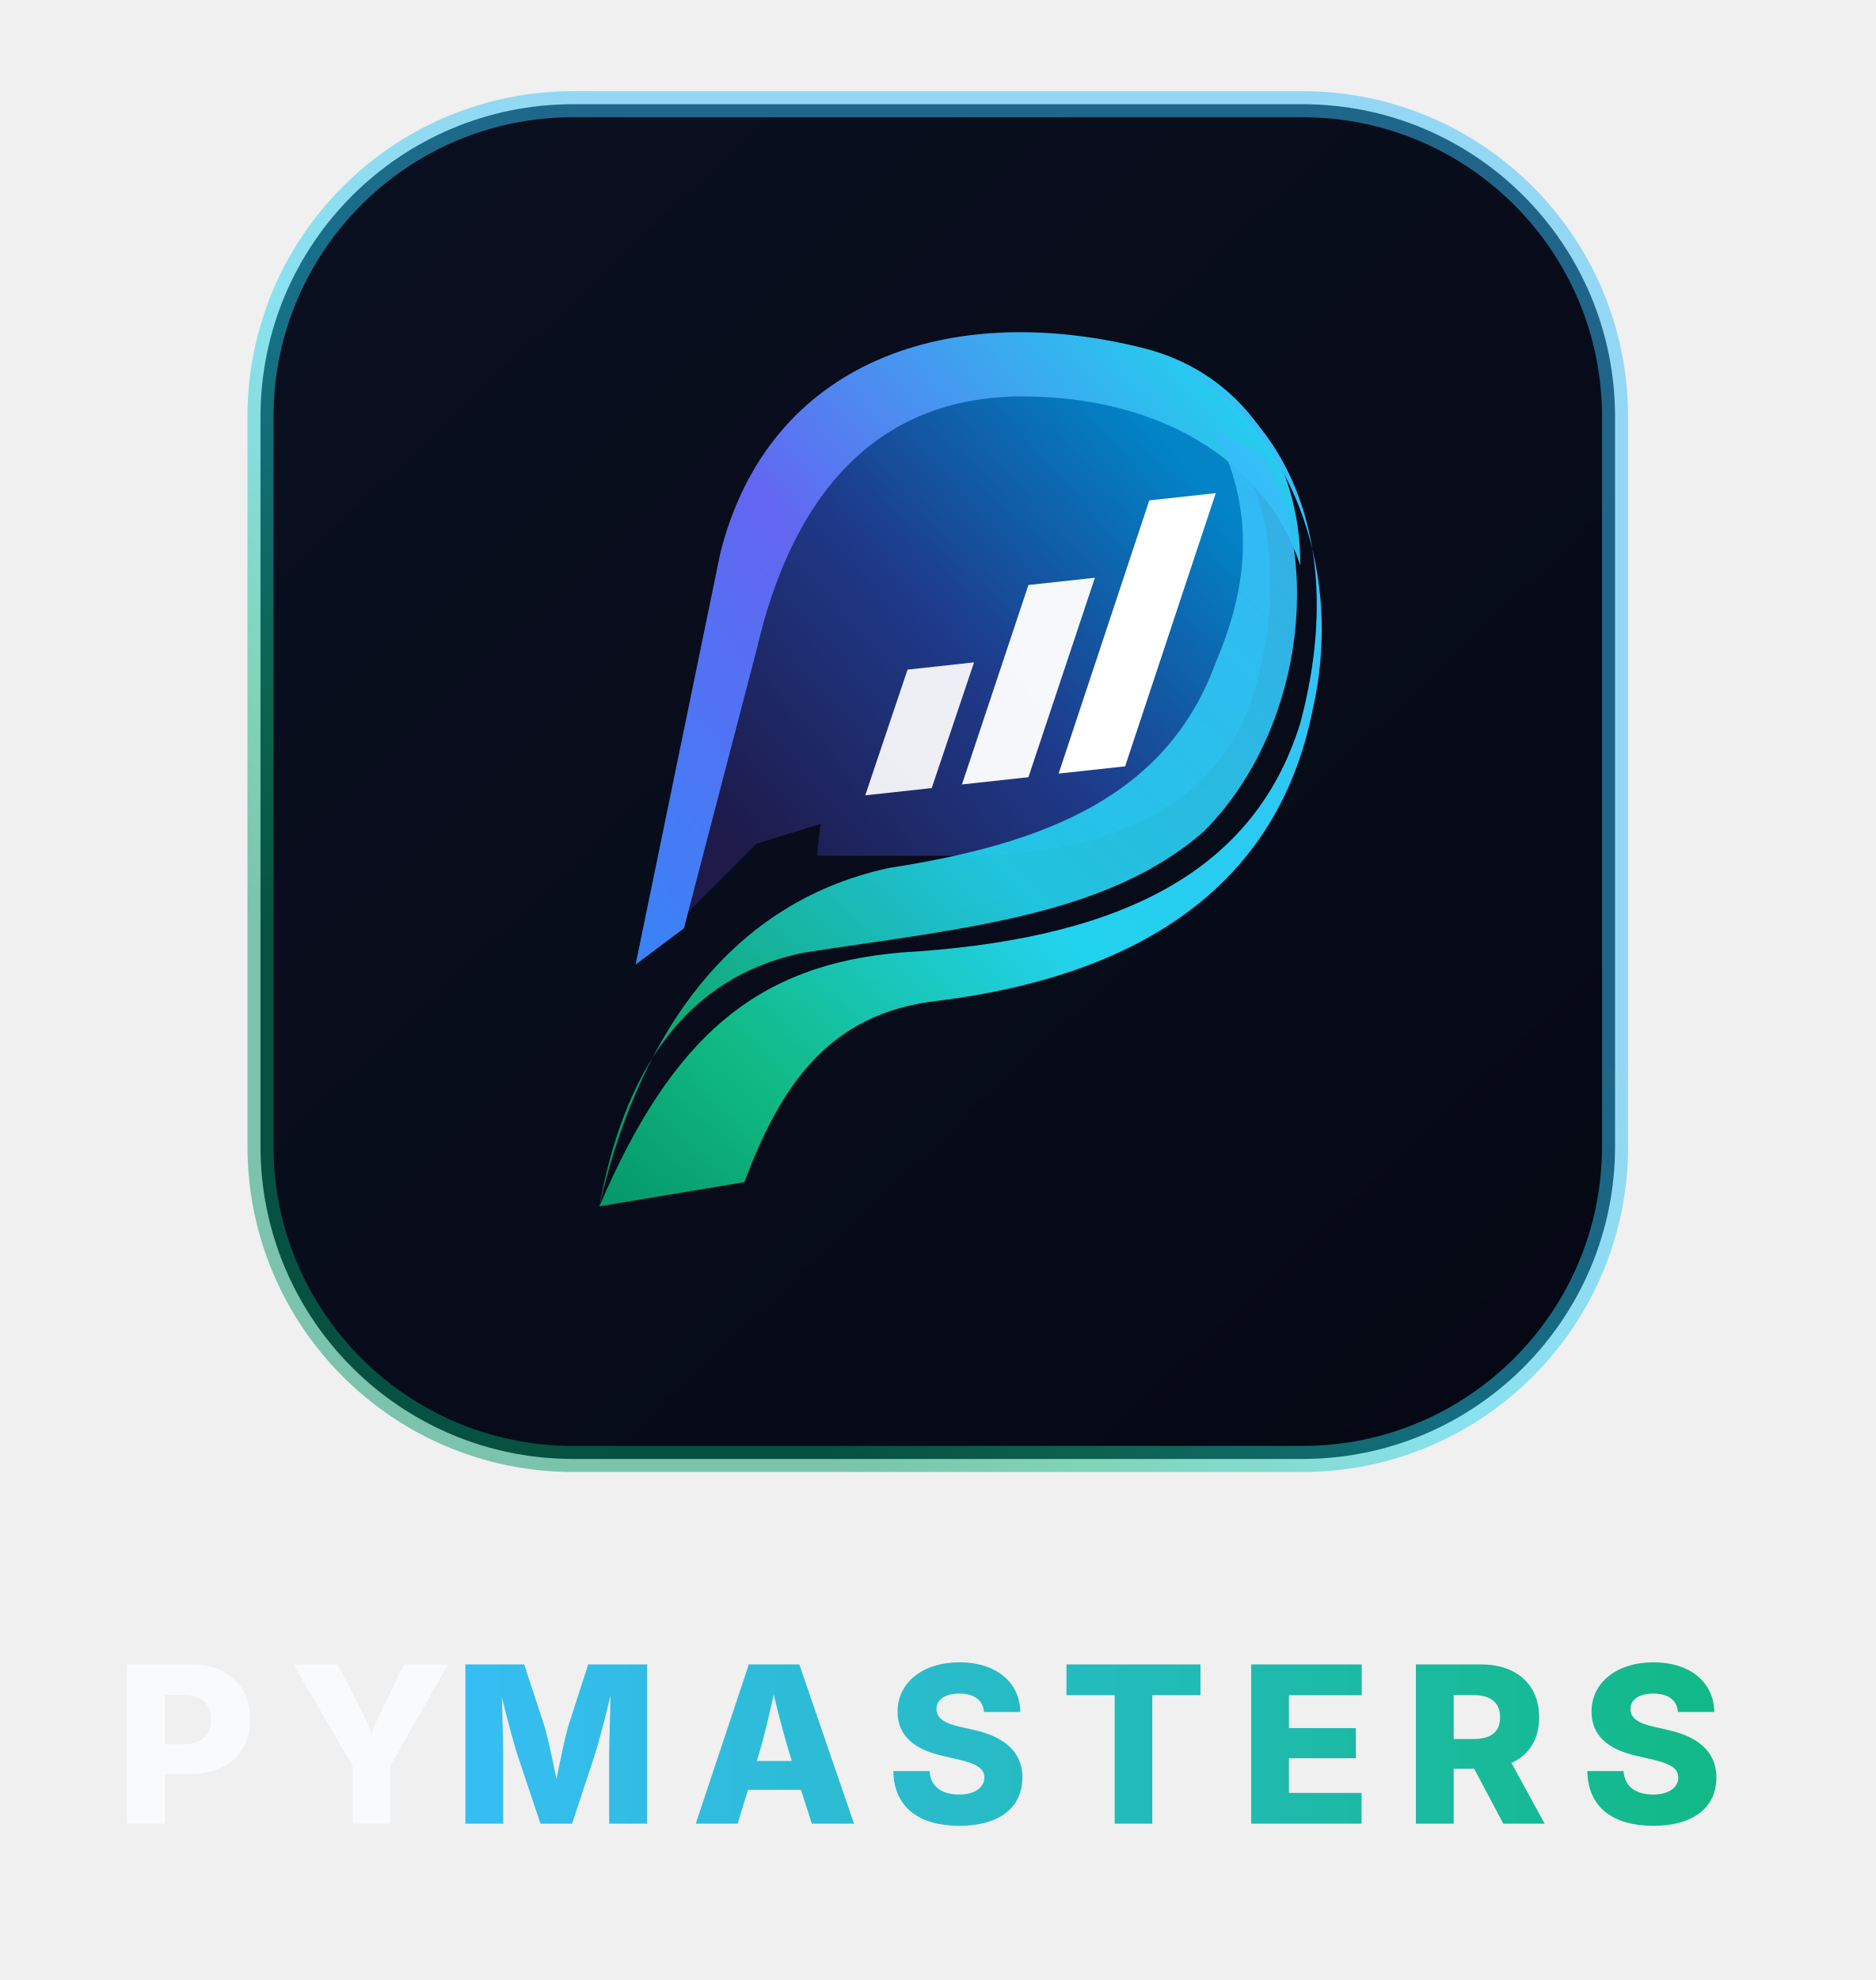
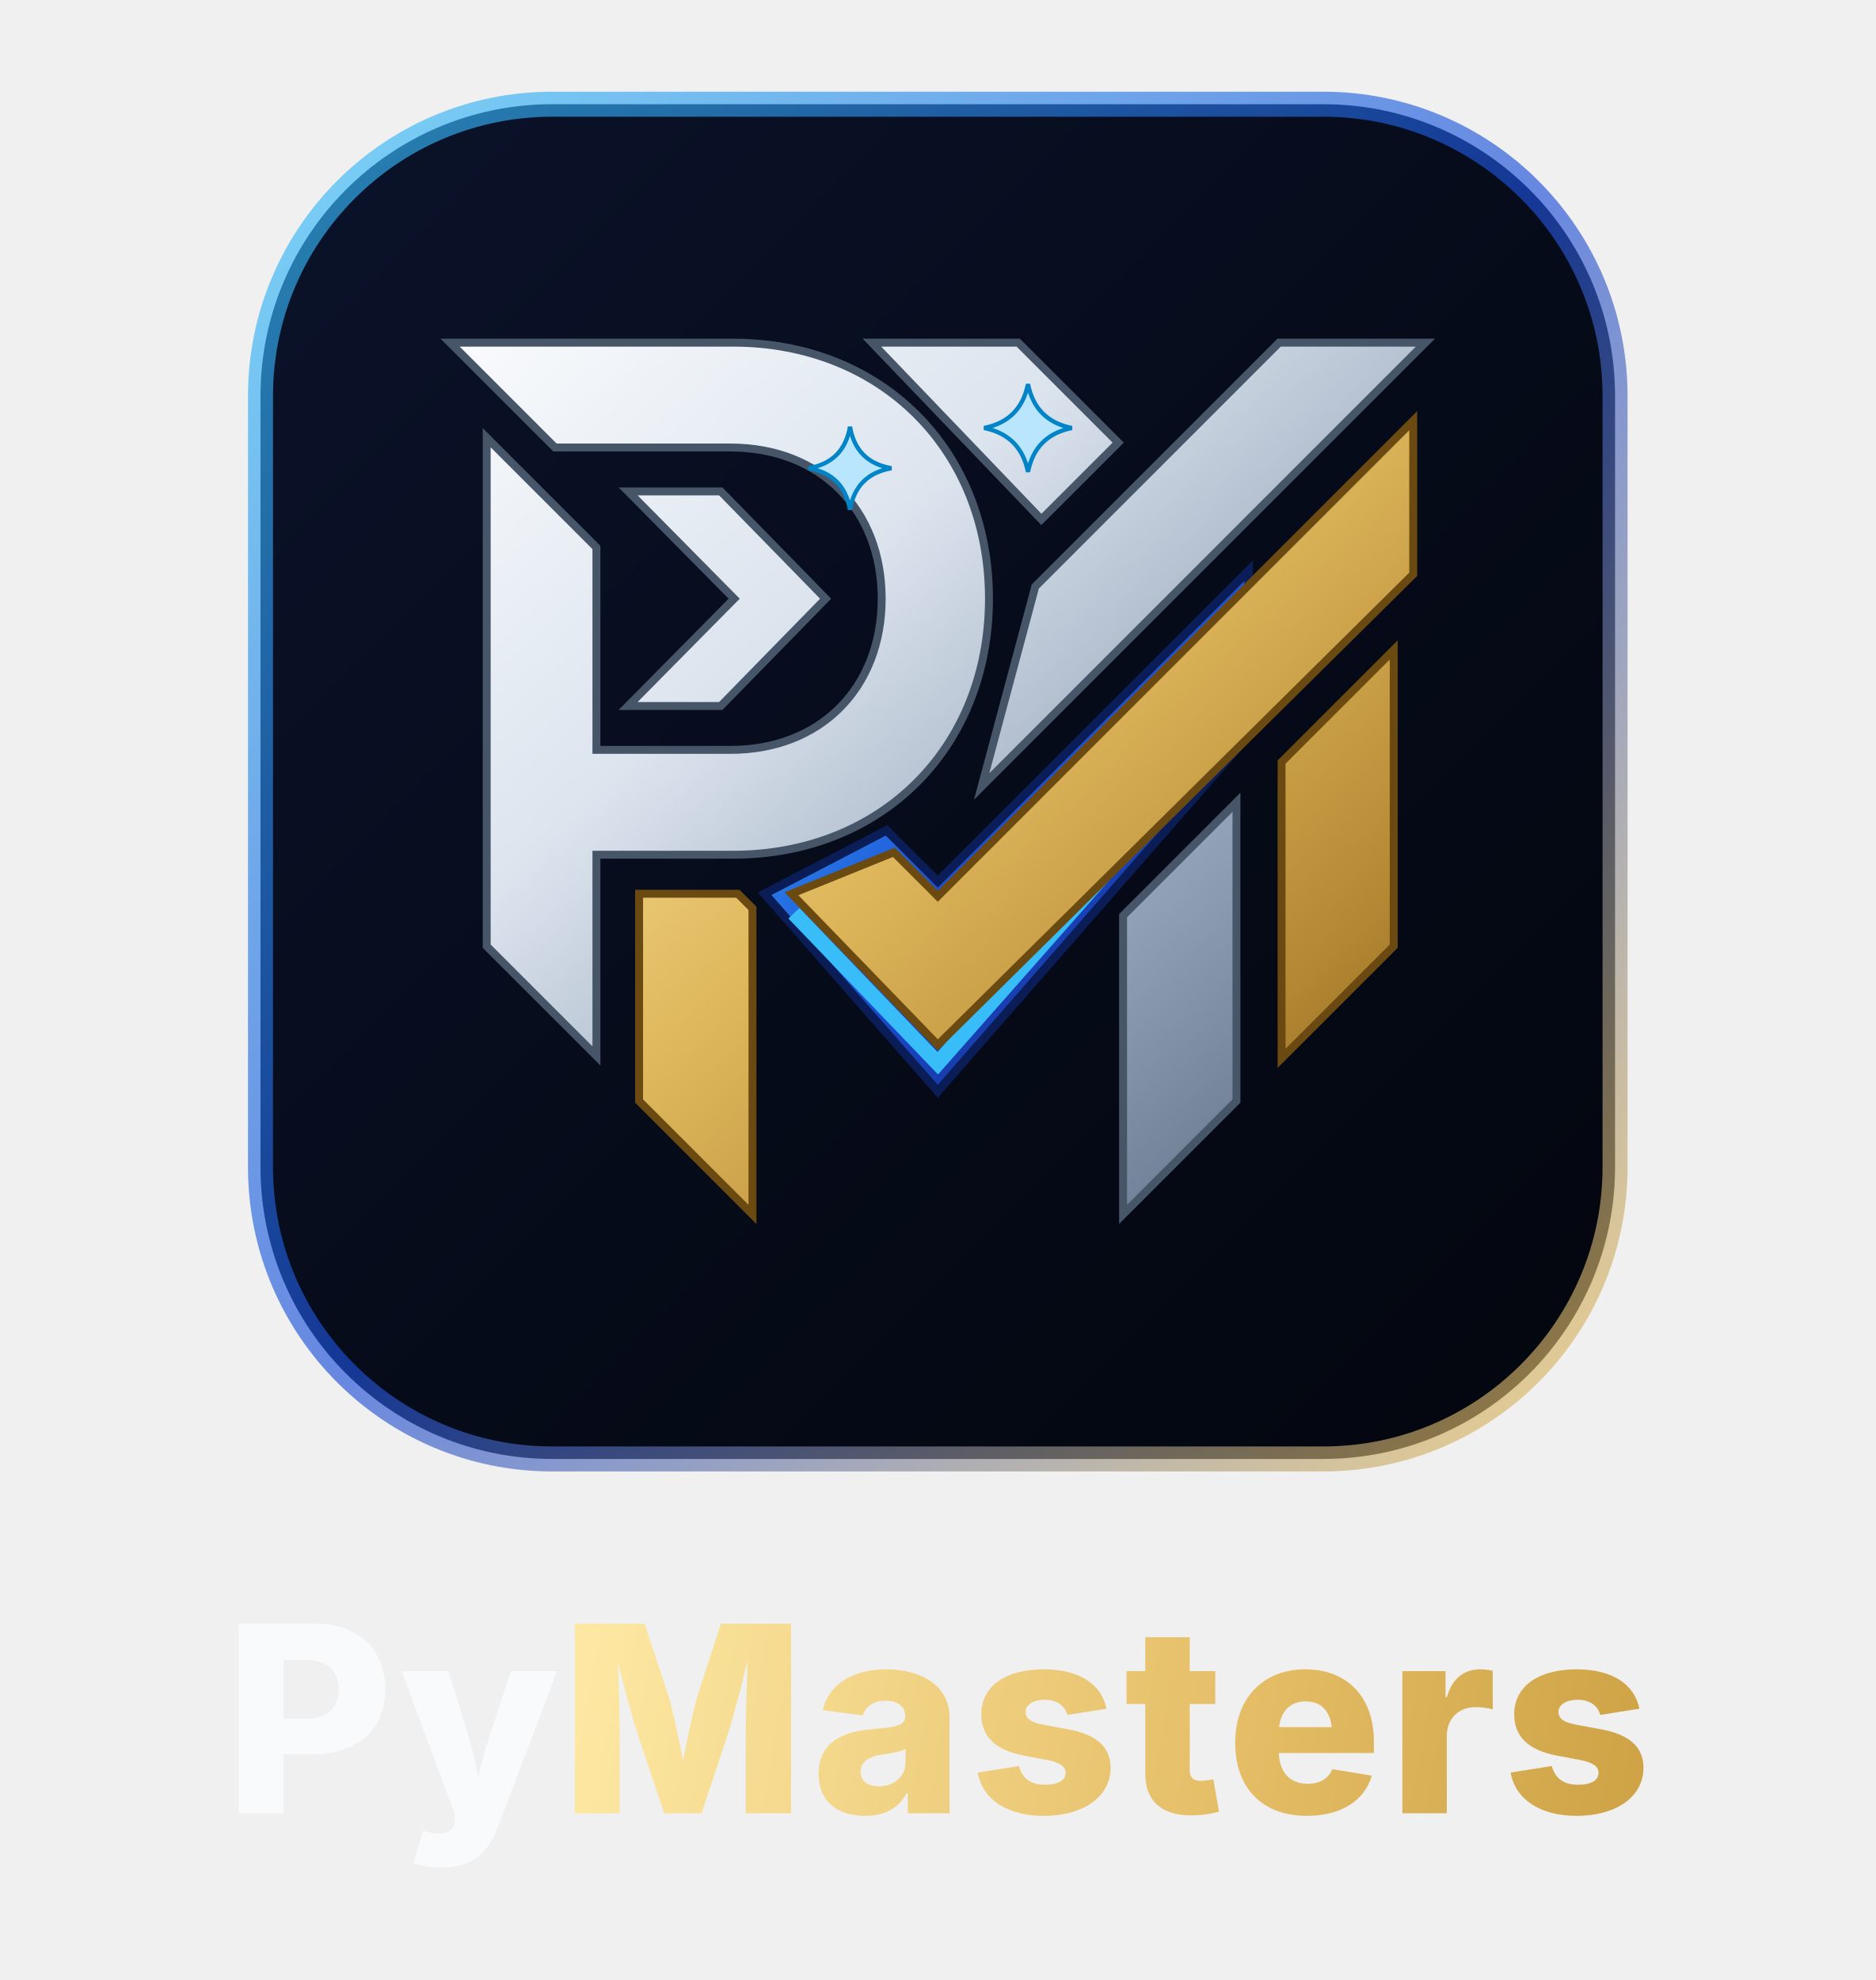
<svg xmlns="http://www.w3.org/2000/svg" viewBox="0 0 180 190" fill="none" role="img" aria-label="PyMasters">
  <defs>
-     <linearGradient id="pmiVoid" x1="0" y1="0" x2="180" y2="190" gradientUnits="userSpaceOnUse">
-       <stop offset="0" stop-color="#0B1022" />
-       <stop offset="0.6" stop-color="#070B18" />
-       <stop offset="1" stop-color="#04060E" />
+     <linearGradient id="pmiObsidian" x1="25" y1="10" x2="155" y2="140" gradientUnits="userSpaceOnUse">
+       <stop offset="0" stop-color="#0B132B" />
+       <stop offset="0.55" stop-color="#060B19" />
+       <stop offset="1" stop-color="#03060E" />
    </linearGradient>
-     <linearGradient id="pmiArch" x1="26" y1="64" x2="78" y2="20" gradientUnits="userSpaceOnUse">
-       <stop offset="0" stop-color="#3B82F6" />
-       <stop offset="0.45" stop-color="#6366F1" />
-       <stop offset="1" stop-color="#22D3EE" />
+     <linearGradient id="pmiRim" x1="30" y1="14" x2="150" y2="136" gradientUnits="userSpaceOnUse">
+       <stop offset="0" stop-color="#38BDF8" />
+       <stop offset="0.5" stop-color="#1D4ED8" />
+       <stop offset="1" stop-color="#E0B95E" />
    </linearGradient>
-     <linearGradient id="pmiInner" x1="34" y1="56" x2="70" y2="24" gradientUnits="userSpaceOnUse">
-       <stop offset="0" stop-color="#1E1B4B" />
-       <stop offset="0.5" stop-color="#1E3A8A" />
-       <stop offset="1" stop-color="#0284C7" />
+     <linearGradient id="pmiPlat" x1="12" y1="14" x2="76" y2="84" gradientUnits="userSpaceOnUse">
+       <stop offset="0" stop-color="#F8FAFC" />
+       <stop offset="0.36" stop-color="#DCE4EE" />
+       <stop offset="0.72" stop-color="#96A6BA" />
+       <stop offset="1" stop-color="#68788E" />
    </linearGradient>
-     <linearGradient id="pmiSweep" x1="78" y1="26" x2="22" y2="86" gradientUnits="userSpaceOnUse">
+     <linearGradient id="pmiGold" x1="28" y1="20" x2="88" y2="84" gradientUnits="userSpaceOnUse">
+       <stop offset="0" stop-color="#FDE8A3" />
+       <stop offset="0.42" stop-color="#E0B95E" />
+       <stop offset="0.78" stop-color="#B58934" />
+       <stop offset="1" stop-color="#875F1A" />
+     </linearGradient>
+     <linearGradient id="pmiSapphire" x1="36" y1="36" x2="74" y2="76" gradientUnits="userSpaceOnUse">
      <stop offset="0" stop-color="#38BDF8" />
-       <stop offset="0.48" stop-color="#22D3EE" />
-       <stop offset="0.8" stop-color="#10B981" />
-       <stop offset="1" stop-color="#059669" />
+       <stop offset="0.48" stop-color="#1D4ED8" />
+       <stop offset="1" stop-color="#0E256E" />
    </linearGradient>
-     <linearGradient id="pmiWord" x1="40" y1="0" x2="170" y2="0" gradientUnits="userSpaceOnUse">
-       <stop offset="0" stop-color="#38BDF8" />
-       <stop offset="1" stop-color="#10B981" />
+     <linearGradient id="pmiWord" x1="56" y1="158" x2="168" y2="178" gradientUnits="userSpaceOnUse">
+       <stop offset="0" stop-color="#FDE8A3" />
+       <stop offset="0.55" stop-color="#E5BE67" />
+       <stop offset="1" stop-color="#C89B3C" />
    </linearGradient>
  </defs>
-   <rect x="25" y="10" width="130" height="130" rx="30" fill="url(#pmiVoid)" stroke="url(#pmiSweep)" stroke-opacity="0.5" stroke-width="2.5" />
-   <g transform="translate(32 16) scale(1.16)">
-     <path d="M27 64 L34 33 C38 18 52 13 66 17 C76 20 80 31 76 44 C73 53 64 57 52 57 L40 57 C41 47 44 35 49 29 C54 24 63 24 67 30 C70 35 68 44 61 48 L35 56 Z" fill="url(#pmiInner)" />
-     <path d="M25 66 L32 32 C36 16 51 11 67 15 C75 17 80 24 80 33 C77 24 68 19 57 19 C45 19 38 27 35 40 L29 63 Z" fill="url(#pmiArch)" />
-     <path d="M67 15 C79 19 84 31 80 46 C76 59 64 64 47 65 C35 66 28 72 22 86 L34 84 C37 76 41 70 50 69 C66 67 78 60 81 45 C84 32 78 19 67 15 Z" fill="url(#pmiSweep)" />
-     <path d="M77 24 C82 33 80 47 72 55 C64 62 52 63 39 65 C29 67 24 75 22 86 C25 73 32 61 46 58 C59 56 69 52 73 41 C76 34 76 28 73 22 Z" fill="url(#pmiSweep)" fill-opacity="0.92" />
-     <polygon points="44,52 49.5,51.4 53,41 47.5,41.6" fill="#FFFFFF" fill-opacity="0.92" />
-     <polygon points="52,51.1 57.5,50.5 63,34 57.5,34.6" fill="#FFFFFF" fill-opacity="0.96" />
-     <polygon points="60,50.2 65.5,49.6 73,27 67.5,27.6" fill="#FFFFFF" />
+   <rect x="25" y="10" width="130" height="130" rx="28" fill="url(#pmiObsidian)" stroke="url(#pmiRim)" stroke-opacity="0.65" stroke-width="2.4" />
+   <g transform="translate(31.5 16.5) scale(1.17)">
+     <path d="M35.8 59.2L45.8 54L50 58.2L75.5 32.7V46.2L50 75.4Z" fill="url(#pmiSapphire)" stroke="#0B1D56" stroke-width="0.7" />
+     <polyline points="38.2,60.8 50,73.1 73.2,46.8" stroke="#38BDF8" stroke-width="1.25" fill="none" />
+     <path d="M10 14H33.2C45.4 14 54.2 22.8 54.2 35C54.2 47.2 45.4 56 33.2 56H22V72.5L13 63.5V21.8L22 30.8V47.4H33C40.4 47.4 45.4 42.3 45.4 35C45.4 27.7 40.4 22.6 33 22.6H18.6ZM24.6 26.2H32.2L40.8 35L32.2 43.8H24.6L33.3 35ZM44.6 14H56.6L64.8 22.2L58.5 28.5ZM78 14H90L53.6 50.4L58 34ZM65.2 61L74.5 51.7V76.2L65.2 85.5Z" fill="url(#pmiPlat)" stroke="#475569" stroke-width="0.65" />
+     <path d="M38 59.2L46.4 55.8L50 59.4L89 20.4V33L50 71.6ZM25.5 59.2H33.6L34.8 60.4V85.5L25.5 76.2ZM78.2 48.4L87.4 39.2V63.5L78.2 72.7Z" fill="url(#pmiGold)" stroke="#6B4A12" stroke-width="0.65" />
+     <path d="M42.8 20.9Q43.3 23.8 46.2 24.3Q43.3 24.8 42.8 27.7Q42.3 24.8 39.4 24.3Q42.3 23.8 42.8 20.9ZM57.4 17.4Q58 20.4 61 21Q58 21.6 57.4 24.6Q56.8 21.6 53.8 21Q56.8 20.4 57.4 17.4Z" fill="#BAE6FD" stroke="#0284C7" stroke-width="0.35" />
  </g>
-   <text x="11" y="175" font-family="Inter, 'Segoe UI', 'Helvetica Neue', Arial, sans-serif" font-size="21" font-weight="800" letter-spacing="3" textLength="158" lengthAdjust="spacingAndGlyphs" fill="#F8FAFC">PY<tspan fill="url(#pmiWord)">MASTERS</tspan>
+   <text x="90" y="174" text-anchor="middle" font-family="Inter, 'Segoe UI', Arial, sans-serif" font-size="25" font-weight="800" letter-spacing="0.5" fill="#F8FAFC">Py<tspan fill="url(#pmiWord)">Masters</tspan>
  </text>
</svg>
